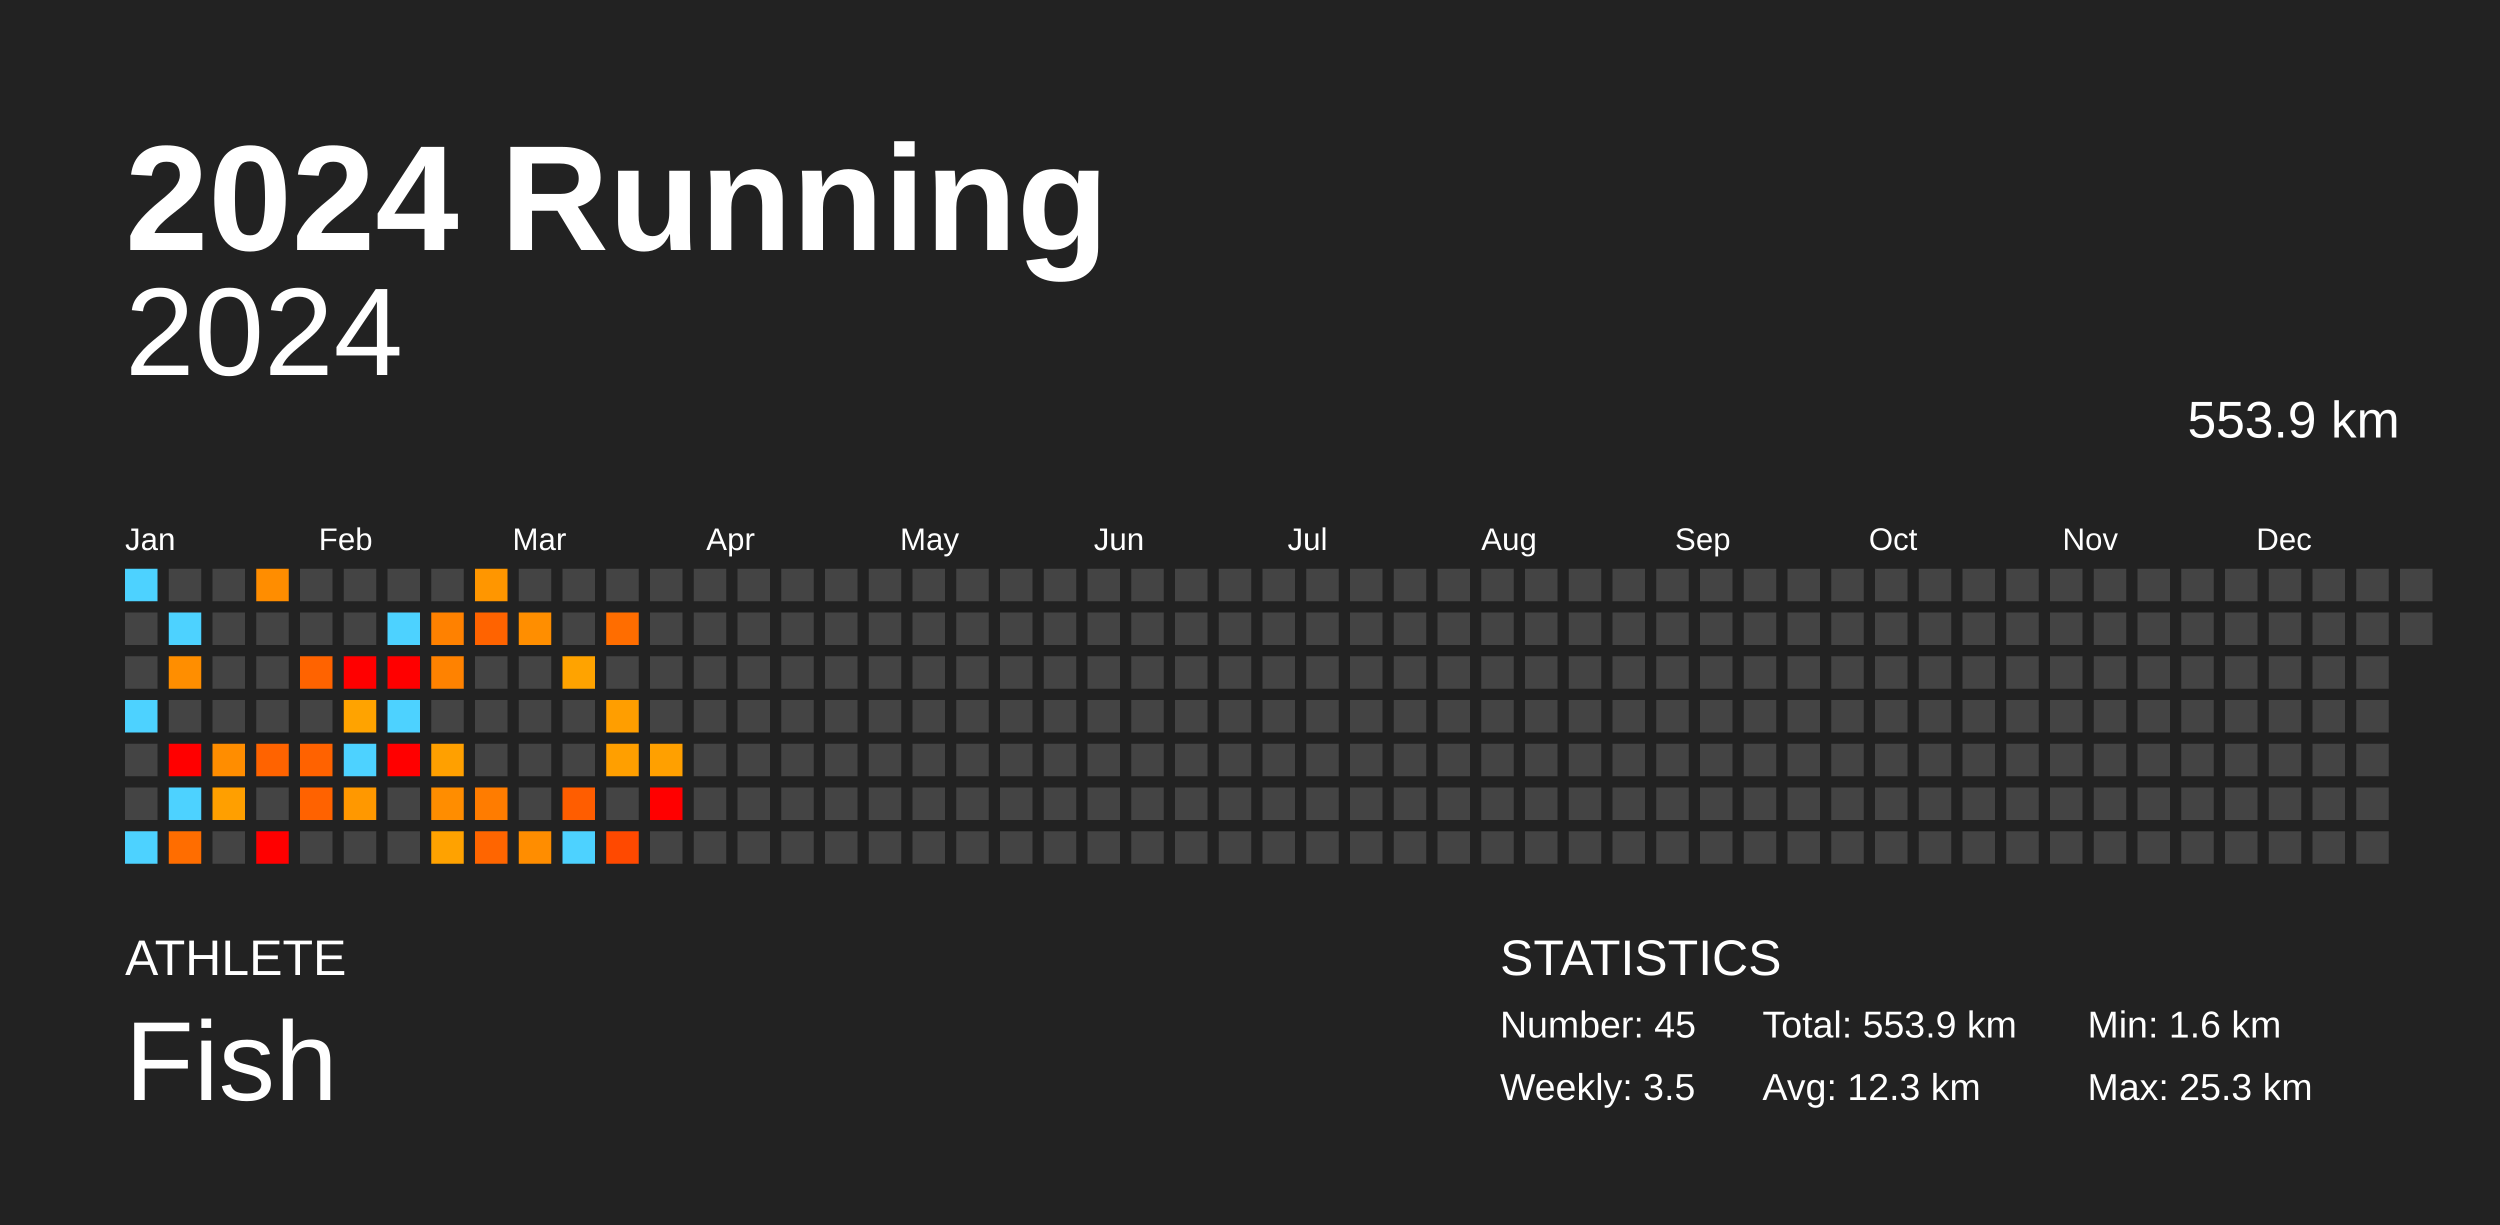
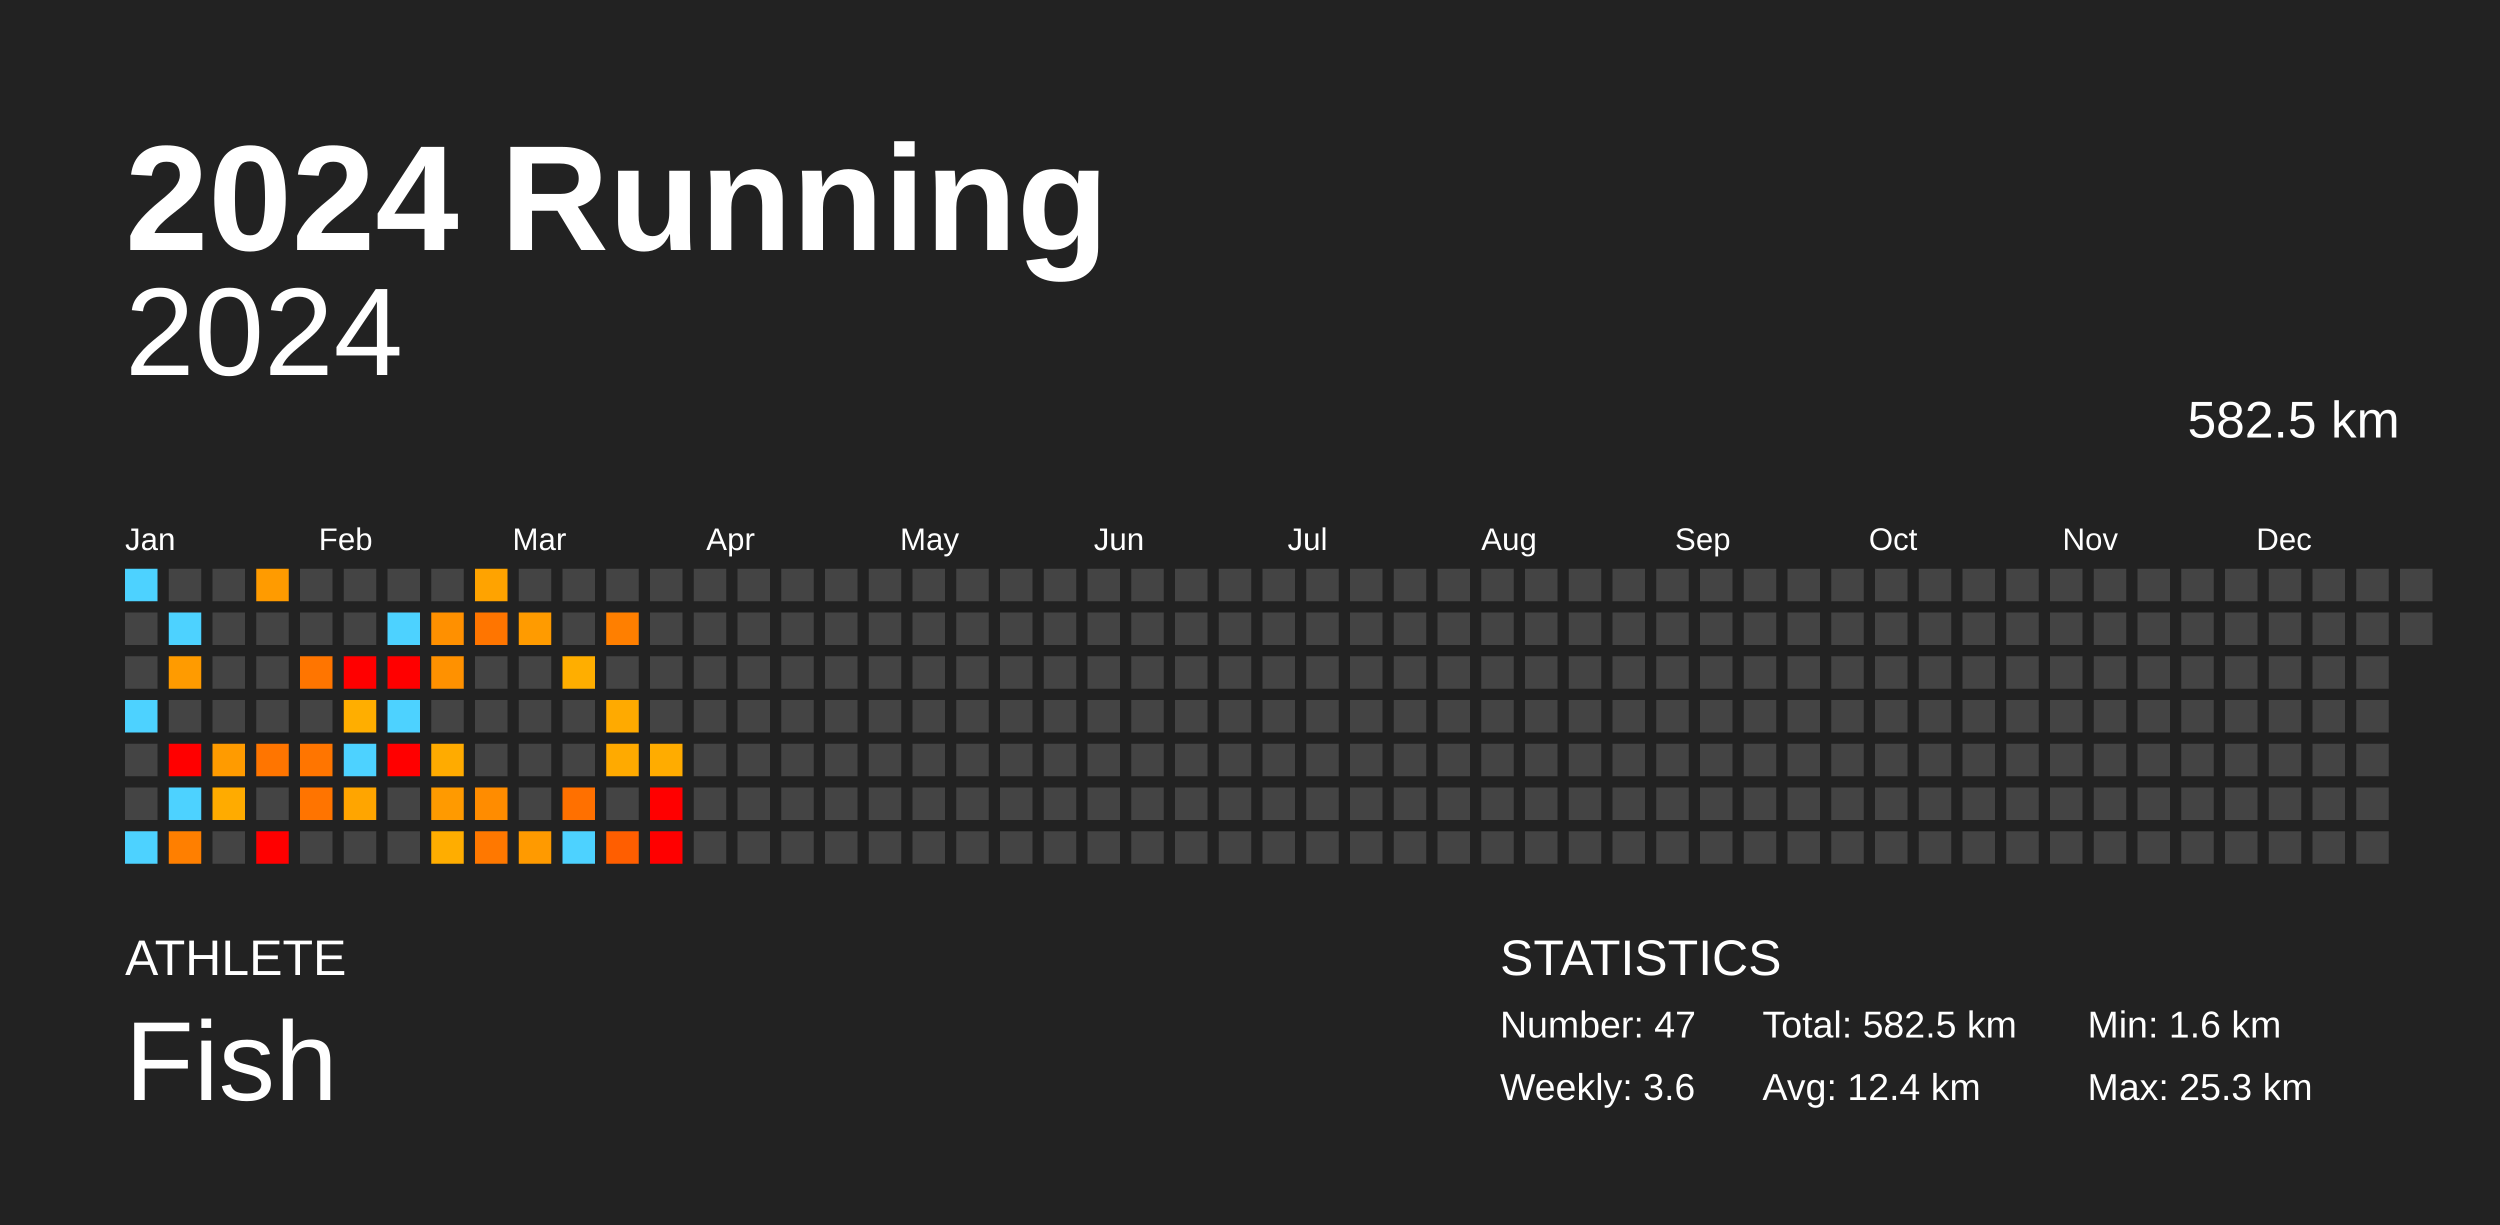
<svg xmlns="http://www.w3.org/2000/svg" baseProfile="full" height="98mm" version="1.1" viewBox="0,0,200,98" width="200mm">
  <defs />
  <rect fill="#222222" height="98" width="200" x="0" y="0" />
  <text fill="#FFFFFF" style="font-size:12px; font-family:Arial; font-weight:bold;" x="10" y="20">2024 Running</text>
  <text fill="#FFFFFF" style="font-size:4px; font-family:Arial" x="10" y="78">ATHLETE</text>
  <text fill="#FFFFFF" style="font-size:9px; font-family:Arial" x="10" y="88">Fish</text>
  <text fill="#FFFFFF" style="font-size:4px; font-family:Arial" x="120" y="78">STATISTICS</text>
-   <text fill="#FFFFFF" style="font-size:3px; font-family:Arial" x="120" y="83">Number: 45</text>
-   <text fill="#FFFFFF" style="font-size:3px; font-family:Arial" x="120" y="88">Weekly: 3.5</text>
-   <text fill="#FFFFFF" style="font-size:3px; font-family:Arial" x="141" y="83">Total: 553.9 km</text>
-   <text fill="#FFFFFF" style="font-size:3px; font-family:Arial" x="141" y="88">Avg: 12.3 km</text>
+   <text fill="#FFFFFF" style="font-size:3px; font-family:Arial" x="120" y="83">Number: 47</text>
+   <text fill="#FFFFFF" style="font-size:3px; font-family:Arial" x="120" y="88">Weekly: 3.6</text>
+   <text fill="#FFFFFF" style="font-size:3px; font-family:Arial" x="141" y="83">Total: 582.5 km</text>
+   <text fill="#FFFFFF" style="font-size:3px; font-family:Arial" x="141" y="88">Avg: 12.4 km</text>
  <text fill="#FFFFFF" style="font-size:3px; font-family:Arial" x="167" y="83">Min: 1.6 km</text>
  <text fill="#FFFFFF" style="font-size:3px; font-family:Arial" x="167" y="88">Max: 25.3 km</text>
  <text alignment-baseline="hanging" fill="#FFFFFF" style="font-size:10.0px; font-family:Arial;" x="10" y="30">2024</text>
-   <text alignment-baseline="hanging" fill="#FFFFFF" style="font-size:4.125px; font-family:Arial;" x="175" y="35">553.9 km</text>
+   <text alignment-baseline="hanging" fill="#FFFFFF" style="font-size:4.125px; font-family:Arial;" x="175" y="35">582.5 km</text>
  <text fill="#FFFFFF" style="font-size:2.5px; font-family:Arial" x="10.0" y="44">Jan</text>
  <text fill="#FFFFFF" style="font-size:2.5px; font-family:Arial" x="25.5" y="44">Feb</text>
  <text fill="#FFFFFF" style="font-size:2.5px; font-family:Arial" x="41.0" y="44">Mar</text>
  <text fill="#FFFFFF" style="font-size:2.5px; font-family:Arial" x="56.5" y="44">Apr</text>
  <text fill="#FFFFFF" style="font-size:2.5px; font-family:Arial" x="72.0" y="44">May</text>
  <text fill="#FFFFFF" style="font-size:2.5px; font-family:Arial" x="87.5" y="44">Jun</text>
  <text fill="#FFFFFF" style="font-size:2.5px; font-family:Arial" x="103.0" y="44">Jul</text>
  <text fill="#FFFFFF" style="font-size:2.5px; font-family:Arial" x="118.5" y="44">Aug</text>
  <text fill="#FFFFFF" style="font-size:2.5px; font-family:Arial" x="134.0" y="44">Sep</text>
  <text fill="#FFFFFF" style="font-size:2.5px; font-family:Arial" x="149.5" y="44">Oct</text>
  <text fill="#FFFFFF" style="font-size:2.5px; font-family:Arial" x="165.0" y="44">Nov</text>
  <text fill="#FFFFFF" style="font-size:2.5px; font-family:Arial" x="180.5" y="44">Dec</text>
  <rect fill="#4dd2ff" height="2.6" width="2.6" x="10.0" y="45.5" />
  <rect fill="#444444" height="2.6" width="2.6" x="10.0" y="49.0" />
  <rect fill="#444444" height="2.6" width="2.6" x="10.0" y="52.5" />
  <rect fill="#4dd2ff" height="2.6" width="2.6" x="10.0" y="56.0" />
  <rect fill="#444444" height="2.6" width="2.6" x="10.0" y="59.5" />
  <rect fill="#444444" height="2.6" width="2.6" x="10.0" y="63.0" />
  <rect fill="#4dd2ff" height="2.6" width="2.6" x="10.0" y="66.5" />
  <rect fill="#444444" height="2.6" width="2.6" x="13.5" y="45.5" />
  <rect fill="#4dd2ff" height="2.6" width="2.6" x="13.5" y="49.0" />
-   <rect fill="#ff8e00" height="2.6" width="2.6" x="13.5" y="52.5" />
+   <rect fill="#ff9b00" height="2.6" width="2.6" x="13.5" y="52.5" />
  <rect fill="#444444" height="2.6" width="2.6" x="13.5" y="56.0" />
  <rect fill="red" height="2.6" width="2.6" x="13.5" y="59.5" />
  <rect fill="#4dd2ff" height="2.6" width="2.6" x="13.5" y="63.0" />
-   <rect fill="#ff6d00" height="2.6" width="2.6" x="13.5" y="66.5" />
+   <rect fill="#ff7f00" height="2.6" width="2.6" x="13.5" y="66.5" />
  <rect fill="#444444" height="2.6" width="2.6" x="17.0" y="45.5" />
  <rect fill="#444444" height="2.6" width="2.6" x="17.0" y="49.0" />
  <rect fill="#444444" height="2.6" width="2.6" x="17.0" y="52.5" />
  <rect fill="#444444" height="2.6" width="2.6" x="17.0" y="56.0" />
-   <rect fill="#ff8d00" height="2.6" width="2.6" x="17.0" y="59.5" />
-   <rect fill="#ff9f00" height="2.6" width="2.6" x="17.0" y="63.0" />
+   <rect fill="#ff9b00" height="2.6" width="2.6" x="17.0" y="59.5" />
+   <rect fill="#ffab00" height="2.6" width="2.6" x="17.0" y="63.0" />
  <rect fill="#444444" height="2.6" width="2.6" x="17.0" y="66.5" />
-   <rect fill="#ff8d00" height="2.6" width="2.6" x="20.5" y="45.5" />
+   <rect fill="#ff9b00" height="2.6" width="2.6" x="20.5" y="45.5" />
  <rect fill="#444444" height="2.6" width="2.6" x="20.5" y="49.0" />
  <rect fill="#444444" height="2.6" width="2.6" x="20.5" y="52.5" />
  <rect fill="#444444" height="2.6" width="2.6" x="20.5" y="56.0" />
-   <rect fill="#ff6300" height="2.6" width="2.6" x="20.5" y="59.5" />
+   <rect fill="#ff7500" height="2.6" width="2.6" x="20.5" y="59.5" />
  <rect fill="#444444" height="2.6" width="2.6" x="20.5" y="63.0" />
  <rect fill="red" height="2.6" width="2.6" x="20.5" y="66.5" />
  <rect fill="#444444" height="2.6" width="2.6" x="24.0" y="45.5" />
  <rect fill="#444444" height="2.6" width="2.6" x="24.0" y="49.0" />
-   <rect fill="#ff6300" height="2.6" width="2.6" x="24.0" y="52.5" />
+   <rect fill="#ff7500" height="2.6" width="2.6" x="24.0" y="52.5" />
  <rect fill="#444444" height="2.6" width="2.6" x="24.0" y="56.0" />
-   <rect fill="#ff6200" height="2.6" width="2.6" x="24.0" y="59.5" />
-   <rect fill="#ff6200" height="2.6" width="2.6" x="24.0" y="63.0" />
+   <rect fill="#ff7500" height="2.6" width="2.6" x="24.0" y="59.5" />
+   <rect fill="#ff7400" height="2.6" width="2.6" x="24.0" y="63.0" />
  <rect fill="#444444" height="2.6" width="2.6" x="24.0" y="66.5" />
  <rect fill="#444444" height="2.6" width="2.6" x="27.5" y="45.5" />
  <rect fill="#444444" height="2.6" width="2.6" x="27.5" y="49.0" />
  <rect fill="red" height="2.6" width="2.6" x="27.5" y="52.5" />
-   <rect fill="#ffa300" height="2.6" width="2.6" x="27.5" y="56.0" />
+   <rect fill="#ffae00" height="2.6" width="2.6" x="27.5" y="56.0" />
  <rect fill="#4dd2ff" height="2.6" width="2.6" x="27.5" y="59.5" />
-   <rect fill="#ff9800" height="2.6" width="2.6" x="27.5" y="63.0" />
+   <rect fill="#ffa500" height="2.6" width="2.6" x="27.5" y="63.0" />
  <rect fill="#444444" height="2.6" width="2.6" x="27.5" y="66.5" />
  <rect fill="#444444" height="2.6" width="2.6" x="31.0" y="45.5" />
  <rect fill="#4dd2ff" height="2.6" width="2.6" x="31.0" y="49.0" />
  <rect fill="red" height="2.6" width="2.6" x="31.0" y="52.5" />
  <rect fill="#4dd2ff" height="2.6" width="2.6" x="31.0" y="56.0" />
  <rect fill="red" height="2.6" width="2.6" x="31.0" y="59.5" />
  <rect fill="#444444" height="2.6" width="2.6" x="31.0" y="63.0" />
  <rect fill="#444444" height="2.6" width="2.6" x="31.0" y="66.5" />
  <rect fill="#444444" height="2.6" width="2.6" x="34.5" y="45.5" />
-   <rect fill="#ff8100" height="2.6" width="2.6" x="34.5" y="49.0" />
-   <rect fill="#ff8200" height="2.6" width="2.6" x="34.5" y="52.5" />
+   <rect fill="#ff9000" height="2.6" width="2.6" x="34.5" y="49.0" />
+   <rect fill="#ff9100" height="2.6" width="2.6" x="34.5" y="52.5" />
  <rect fill="#444444" height="2.6" width="2.6" x="34.5" y="56.0" />
-   <rect fill="#ffa000" height="2.6" width="2.6" x="34.5" y="59.5" />
-   <rect fill="#ff8d00" height="2.6" width="2.6" x="34.5" y="63.0" />
-   <rect fill="#ffa200" height="2.6" width="2.6" x="34.5" y="66.5" />
-   <rect fill="#ff9600" height="2.6" width="2.6" x="38.0" y="45.5" />
-   <rect fill="#ff6300" height="2.6" width="2.6" x="38.0" y="49.0" />
+   <rect fill="#ffab00" height="2.6" width="2.6" x="34.5" y="59.5" />
+   <rect fill="#ff9a00" height="2.6" width="2.6" x="34.5" y="63.0" />
+   <rect fill="#ffad00" height="2.6" width="2.6" x="34.5" y="66.5" />
+   <rect fill="#ffa300" height="2.6" width="2.6" x="38.0" y="45.5" />
+   <rect fill="#ff7500" height="2.6" width="2.6" x="38.0" y="49.0" />
  <rect fill="#444444" height="2.6" width="2.6" x="38.0" y="52.5" />
  <rect fill="#444444" height="2.6" width="2.6" x="38.0" y="56.0" />
  <rect fill="#444444" height="2.6" width="2.6" x="38.0" y="59.5" />
-   <rect fill="#ff7c00" height="2.6" width="2.6" x="38.0" y="63.0" />
-   <rect fill="#ff6500" height="2.6" width="2.6" x="38.0" y="66.5" />
+   <rect fill="#ff8c00" height="2.6" width="2.6" x="38.0" y="63.0" />
+   <rect fill="#ff7800" height="2.6" width="2.6" x="38.0" y="66.5" />
  <rect fill="#444444" height="2.6" width="2.6" x="41.5" y="45.5" />
-   <rect fill="#ff8e00" height="2.6" width="2.6" x="41.5" y="49.0" />
+   <rect fill="#ff9b00" height="2.6" width="2.6" x="41.5" y="49.0" />
  <rect fill="#444444" height="2.6" width="2.6" x="41.5" y="52.5" />
  <rect fill="#444444" height="2.6" width="2.6" x="41.5" y="56.0" />
  <rect fill="#444444" height="2.6" width="2.6" x="41.5" y="59.5" />
  <rect fill="#444444" height="2.6" width="2.6" x="41.5" y="63.0" />
-   <rect fill="#ff8d00" height="2.6" width="2.6" x="41.5" y="66.5" />
+   <rect fill="#ff9a00" height="2.6" width="2.6" x="41.5" y="66.5" />
  <rect fill="#444444" height="2.6" width="2.6" x="45.0" y="45.5" />
  <rect fill="#444444" height="2.6" width="2.6" x="45.0" y="49.0" />
-   <rect fill="#ffa300" height="2.6" width="2.6" x="45.0" y="52.5" />
+   <rect fill="#ffae00" height="2.6" width="2.6" x="45.0" y="52.5" />
  <rect fill="#444444" height="2.6" width="2.6" x="45.0" y="56.0" />
  <rect fill="#444444" height="2.6" width="2.6" x="45.0" y="59.5" />
-   <rect fill="#ff5d00" height="2.6" width="2.6" x="45.0" y="63.0" />
+   <rect fill="#ff7000" height="2.6" width="2.6" x="45.0" y="63.0" />
  <rect fill="#4dd2ff" height="2.6" width="2.6" x="45.0" y="66.5" />
  <rect fill="#444444" height="2.6" width="2.6" x="48.5" y="45.5" />
-   <rect fill="#ff6d00" height="2.6" width="2.6" x="48.5" y="49.0" />
+   <rect fill="#ff7f00" height="2.6" width="2.6" x="48.5" y="49.0" />
  <rect fill="#444444" height="2.6" width="2.6" x="48.5" y="52.5" />
-   <rect fill="#ff9e00" height="2.6" width="2.6" x="48.5" y="56.0" />
-   <rect fill="#ff9f00" height="2.6" width="2.6" x="48.5" y="59.5" />
+   <rect fill="#ffaa00" height="2.6" width="2.6" x="48.5" y="56.0" />
+   <rect fill="#ffaa00" height="2.6" width="2.6" x="48.5" y="59.5" />
  <rect fill="#444444" height="2.6" width="2.6" x="48.5" y="63.0" />
-   <rect fill="#ff4900" height="2.6" width="2.6" x="48.5" y="66.5" />
+   <rect fill="#ff5e00" height="2.6" width="2.6" x="48.5" y="66.5" />
  <rect fill="#444444" height="2.6" width="2.6" x="52.0" y="45.5" />
  <rect fill="#444444" height="2.6" width="2.6" x="52.0" y="49.0" />
  <rect fill="#444444" height="2.6" width="2.6" x="52.0" y="52.5" />
  <rect fill="#444444" height="2.6" width="2.6" x="52.0" y="56.0" />
-   <rect fill="#ffa000" height="2.6" width="2.6" x="52.0" y="59.5" />
+   <rect fill="#ffac00" height="2.6" width="2.6" x="52.0" y="59.5" />
  <rect fill="red" height="2.6" width="2.6" x="52.0" y="63.0" />
-   <rect fill="#444444" height="2.6" width="2.6" x="52.0" y="66.5" />
+   <rect fill="red" height="2.6" width="2.6" x="52.0" y="66.5" />
  <rect fill="#444444" height="2.6" width="2.6" x="55.5" y="45.5" />
  <rect fill="#444444" height="2.6" width="2.6" x="55.5" y="49.0" />
  <rect fill="#444444" height="2.6" width="2.6" x="55.5" y="52.5" />
  <rect fill="#444444" height="2.6" width="2.6" x="55.5" y="56.0" />
  <rect fill="#444444" height="2.6" width="2.6" x="55.5" y="59.5" />
  <rect fill="#444444" height="2.6" width="2.6" x="55.5" y="63.0" />
  <rect fill="#444444" height="2.6" width="2.6" x="55.5" y="66.5" />
  <rect fill="#444444" height="2.6" width="2.6" x="59.0" y="45.5" />
  <rect fill="#444444" height="2.6" width="2.6" x="59.0" y="49.0" />
  <rect fill="#444444" height="2.6" width="2.6" x="59.0" y="52.5" />
  <rect fill="#444444" height="2.6" width="2.6" x="59.0" y="56.0" />
  <rect fill="#444444" height="2.6" width="2.6" x="59.0" y="59.5" />
  <rect fill="#444444" height="2.6" width="2.6" x="59.0" y="63.0" />
  <rect fill="#444444" height="2.6" width="2.6" x="59.0" y="66.5" />
  <rect fill="#444444" height="2.6" width="2.6" x="62.5" y="45.5" />
  <rect fill="#444444" height="2.6" width="2.6" x="62.5" y="49.0" />
  <rect fill="#444444" height="2.6" width="2.6" x="62.5" y="52.5" />
  <rect fill="#444444" height="2.6" width="2.6" x="62.5" y="56.0" />
  <rect fill="#444444" height="2.6" width="2.6" x="62.5" y="59.5" />
  <rect fill="#444444" height="2.6" width="2.6" x="62.5" y="63.0" />
  <rect fill="#444444" height="2.6" width="2.6" x="62.5" y="66.5" />
  <rect fill="#444444" height="2.6" width="2.6" x="66.0" y="45.5" />
  <rect fill="#444444" height="2.6" width="2.6" x="66.0" y="49.0" />
  <rect fill="#444444" height="2.6" width="2.6" x="66.0" y="52.5" />
  <rect fill="#444444" height="2.6" width="2.6" x="66.0" y="56.0" />
  <rect fill="#444444" height="2.6" width="2.6" x="66.0" y="59.5" />
  <rect fill="#444444" height="2.6" width="2.6" x="66.0" y="63.0" />
  <rect fill="#444444" height="2.6" width="2.6" x="66.0" y="66.5" />
  <rect fill="#444444" height="2.6" width="2.6" x="69.5" y="45.5" />
  <rect fill="#444444" height="2.6" width="2.6" x="69.5" y="49.0" />
  <rect fill="#444444" height="2.6" width="2.6" x="69.5" y="52.5" />
  <rect fill="#444444" height="2.6" width="2.6" x="69.5" y="56.0" />
  <rect fill="#444444" height="2.6" width="2.6" x="69.5" y="59.5" />
  <rect fill="#444444" height="2.6" width="2.6" x="69.5" y="63.0" />
  <rect fill="#444444" height="2.6" width="2.6" x="69.5" y="66.5" />
  <rect fill="#444444" height="2.6" width="2.6" x="73.0" y="45.5" />
  <rect fill="#444444" height="2.6" width="2.6" x="73.0" y="49.0" />
  <rect fill="#444444" height="2.6" width="2.6" x="73.0" y="52.5" />
  <rect fill="#444444" height="2.6" width="2.6" x="73.0" y="56.0" />
  <rect fill="#444444" height="2.6" width="2.6" x="73.0" y="59.5" />
  <rect fill="#444444" height="2.6" width="2.6" x="73.0" y="63.0" />
  <rect fill="#444444" height="2.6" width="2.6" x="73.0" y="66.5" />
  <rect fill="#444444" height="2.6" width="2.6" x="76.5" y="45.5" />
  <rect fill="#444444" height="2.6" width="2.6" x="76.5" y="49.0" />
  <rect fill="#444444" height="2.6" width="2.6" x="76.5" y="52.5" />
  <rect fill="#444444" height="2.6" width="2.6" x="76.5" y="56.0" />
  <rect fill="#444444" height="2.6" width="2.6" x="76.5" y="59.5" />
  <rect fill="#444444" height="2.6" width="2.6" x="76.5" y="63.0" />
  <rect fill="#444444" height="2.6" width="2.6" x="76.5" y="66.5" />
  <rect fill="#444444" height="2.6" width="2.6" x="80.0" y="45.5" />
  <rect fill="#444444" height="2.6" width="2.6" x="80.0" y="49.0" />
  <rect fill="#444444" height="2.6" width="2.6" x="80.0" y="52.5" />
  <rect fill="#444444" height="2.6" width="2.6" x="80.0" y="56.0" />
  <rect fill="#444444" height="2.6" width="2.6" x="80.0" y="59.5" />
  <rect fill="#444444" height="2.6" width="2.6" x="80.0" y="63.0" />
  <rect fill="#444444" height="2.6" width="2.6" x="80.0" y="66.5" />
  <rect fill="#444444" height="2.6" width="2.6" x="83.5" y="45.5" />
  <rect fill="#444444" height="2.6" width="2.6" x="83.5" y="49.0" />
  <rect fill="#444444" height="2.6" width="2.6" x="83.5" y="52.5" />
  <rect fill="#444444" height="2.6" width="2.6" x="83.5" y="56.0" />
  <rect fill="#444444" height="2.6" width="2.6" x="83.5" y="59.5" />
  <rect fill="#444444" height="2.6" width="2.6" x="83.5" y="63.0" />
  <rect fill="#444444" height="2.6" width="2.6" x="83.5" y="66.5" />
  <rect fill="#444444" height="2.6" width="2.6" x="87.0" y="45.5" />
  <rect fill="#444444" height="2.6" width="2.6" x="87.0" y="49.0" />
  <rect fill="#444444" height="2.6" width="2.6" x="87.0" y="52.5" />
  <rect fill="#444444" height="2.6" width="2.6" x="87.0" y="56.0" />
  <rect fill="#444444" height="2.6" width="2.6" x="87.0" y="59.5" />
  <rect fill="#444444" height="2.6" width="2.6" x="87.0" y="63.0" />
  <rect fill="#444444" height="2.6" width="2.6" x="87.0" y="66.5" />
  <rect fill="#444444" height="2.6" width="2.6" x="90.5" y="45.5" />
  <rect fill="#444444" height="2.6" width="2.6" x="90.5" y="49.0" />
  <rect fill="#444444" height="2.6" width="2.6" x="90.5" y="52.5" />
  <rect fill="#444444" height="2.6" width="2.6" x="90.5" y="56.0" />
  <rect fill="#444444" height="2.6" width="2.6" x="90.5" y="59.5" />
  <rect fill="#444444" height="2.6" width="2.6" x="90.5" y="63.0" />
  <rect fill="#444444" height="2.6" width="2.6" x="90.5" y="66.5" />
  <rect fill="#444444" height="2.6" width="2.6" x="94.0" y="45.5" />
  <rect fill="#444444" height="2.6" width="2.6" x="94.0" y="49.0" />
  <rect fill="#444444" height="2.6" width="2.6" x="94.0" y="52.5" />
  <rect fill="#444444" height="2.6" width="2.6" x="94.0" y="56.0" />
  <rect fill="#444444" height="2.6" width="2.6" x="94.0" y="59.5" />
  <rect fill="#444444" height="2.6" width="2.6" x="94.0" y="63.0" />
  <rect fill="#444444" height="2.6" width="2.6" x="94.0" y="66.5" />
  <rect fill="#444444" height="2.6" width="2.6" x="97.5" y="45.5" />
  <rect fill="#444444" height="2.6" width="2.6" x="97.5" y="49.0" />
  <rect fill="#444444" height="2.6" width="2.6" x="97.5" y="52.5" />
  <rect fill="#444444" height="2.6" width="2.6" x="97.5" y="56.0" />
  <rect fill="#444444" height="2.6" width="2.6" x="97.5" y="59.5" />
  <rect fill="#444444" height="2.6" width="2.6" x="97.5" y="63.0" />
  <rect fill="#444444" height="2.6" width="2.6" x="97.5" y="66.5" />
  <rect fill="#444444" height="2.6" width="2.6" x="101.0" y="45.5" />
  <rect fill="#444444" height="2.6" width="2.6" x="101.0" y="49.0" />
  <rect fill="#444444" height="2.6" width="2.6" x="101.0" y="52.5" />
  <rect fill="#444444" height="2.6" width="2.6" x="101.0" y="56.0" />
  <rect fill="#444444" height="2.6" width="2.6" x="101.0" y="59.5" />
  <rect fill="#444444" height="2.6" width="2.6" x="101.0" y="63.0" />
  <rect fill="#444444" height="2.6" width="2.6" x="101.0" y="66.5" />
  <rect fill="#444444" height="2.6" width="2.6" x="104.5" y="45.5" />
  <rect fill="#444444" height="2.6" width="2.6" x="104.5" y="49.0" />
  <rect fill="#444444" height="2.6" width="2.6" x="104.5" y="52.5" />
  <rect fill="#444444" height="2.6" width="2.6" x="104.5" y="56.0" />
  <rect fill="#444444" height="2.6" width="2.6" x="104.5" y="59.5" />
  <rect fill="#444444" height="2.6" width="2.6" x="104.5" y="63.0" />
  <rect fill="#444444" height="2.6" width="2.6" x="104.5" y="66.5" />
  <rect fill="#444444" height="2.6" width="2.6" x="108.0" y="45.5" />
  <rect fill="#444444" height="2.6" width="2.6" x="108.0" y="49.0" />
  <rect fill="#444444" height="2.6" width="2.6" x="108.0" y="52.5" />
  <rect fill="#444444" height="2.6" width="2.6" x="108.0" y="56.0" />
  <rect fill="#444444" height="2.6" width="2.6" x="108.0" y="59.5" />
  <rect fill="#444444" height="2.6" width="2.6" x="108.0" y="63.0" />
  <rect fill="#444444" height="2.6" width="2.6" x="108.0" y="66.5" />
  <rect fill="#444444" height="2.6" width="2.6" x="111.5" y="45.5" />
  <rect fill="#444444" height="2.6" width="2.6" x="111.5" y="49.0" />
  <rect fill="#444444" height="2.6" width="2.6" x="111.5" y="52.5" />
  <rect fill="#444444" height="2.6" width="2.6" x="111.5" y="56.0" />
  <rect fill="#444444" height="2.6" width="2.6" x="111.5" y="59.5" />
  <rect fill="#444444" height="2.6" width="2.6" x="111.5" y="63.0" />
  <rect fill="#444444" height="2.6" width="2.6" x="111.5" y="66.5" />
  <rect fill="#444444" height="2.6" width="2.6" x="115.0" y="45.5" />
  <rect fill="#444444" height="2.6" width="2.6" x="115.0" y="49.0" />
  <rect fill="#444444" height="2.6" width="2.6" x="115.0" y="52.5" />
  <rect fill="#444444" height="2.6" width="2.6" x="115.0" y="56.0" />
  <rect fill="#444444" height="2.6" width="2.6" x="115.0" y="59.5" />
  <rect fill="#444444" height="2.6" width="2.6" x="115.0" y="63.0" />
  <rect fill="#444444" height="2.6" width="2.6" x="115.0" y="66.5" />
  <rect fill="#444444" height="2.6" width="2.6" x="118.5" y="45.5" />
  <rect fill="#444444" height="2.6" width="2.6" x="118.5" y="49.0" />
  <rect fill="#444444" height="2.6" width="2.6" x="118.5" y="52.5" />
  <rect fill="#444444" height="2.6" width="2.6" x="118.5" y="56.0" />
  <rect fill="#444444" height="2.6" width="2.6" x="118.5" y="59.5" />
  <rect fill="#444444" height="2.6" width="2.6" x="118.5" y="63.0" />
  <rect fill="#444444" height="2.6" width="2.6" x="118.5" y="66.5" />
  <rect fill="#444444" height="2.6" width="2.6" x="122.0" y="45.5" />
  <rect fill="#444444" height="2.6" width="2.6" x="122.0" y="49.0" />
  <rect fill="#444444" height="2.6" width="2.6" x="122.0" y="52.5" />
  <rect fill="#444444" height="2.6" width="2.6" x="122.0" y="56.0" />
  <rect fill="#444444" height="2.6" width="2.6" x="122.0" y="59.5" />
  <rect fill="#444444" height="2.6" width="2.6" x="122.0" y="63.0" />
  <rect fill="#444444" height="2.6" width="2.6" x="122.0" y="66.5" />
  <rect fill="#444444" height="2.6" width="2.6" x="125.5" y="45.5" />
  <rect fill="#444444" height="2.6" width="2.6" x="125.5" y="49.0" />
  <rect fill="#444444" height="2.6" width="2.6" x="125.5" y="52.5" />
  <rect fill="#444444" height="2.6" width="2.6" x="125.5" y="56.0" />
  <rect fill="#444444" height="2.6" width="2.6" x="125.5" y="59.5" />
  <rect fill="#444444" height="2.6" width="2.6" x="125.5" y="63.0" />
  <rect fill="#444444" height="2.6" width="2.6" x="125.5" y="66.5" />
  <rect fill="#444444" height="2.6" width="2.6" x="129.0" y="45.5" />
  <rect fill="#444444" height="2.6" width="2.6" x="129.0" y="49.0" />
  <rect fill="#444444" height="2.6" width="2.6" x="129.0" y="52.5" />
  <rect fill="#444444" height="2.6" width="2.6" x="129.0" y="56.0" />
  <rect fill="#444444" height="2.6" width="2.6" x="129.0" y="59.5" />
  <rect fill="#444444" height="2.6" width="2.6" x="129.0" y="63.0" />
  <rect fill="#444444" height="2.6" width="2.6" x="129.0" y="66.5" />
  <rect fill="#444444" height="2.6" width="2.6" x="132.5" y="45.5" />
  <rect fill="#444444" height="2.6" width="2.6" x="132.5" y="49.0" />
  <rect fill="#444444" height="2.6" width="2.6" x="132.5" y="52.5" />
  <rect fill="#444444" height="2.6" width="2.6" x="132.5" y="56.0" />
  <rect fill="#444444" height="2.6" width="2.6" x="132.5" y="59.5" />
  <rect fill="#444444" height="2.6" width="2.6" x="132.5" y="63.0" />
  <rect fill="#444444" height="2.6" width="2.6" x="132.5" y="66.5" />
  <rect fill="#444444" height="2.6" width="2.6" x="136.0" y="45.5" />
  <rect fill="#444444" height="2.6" width="2.6" x="136.0" y="49.0" />
  <rect fill="#444444" height="2.6" width="2.6" x="136.0" y="52.5" />
  <rect fill="#444444" height="2.6" width="2.6" x="136.0" y="56.0" />
  <rect fill="#444444" height="2.6" width="2.6" x="136.0" y="59.5" />
  <rect fill="#444444" height="2.6" width="2.6" x="136.0" y="63.0" />
  <rect fill="#444444" height="2.6" width="2.6" x="136.0" y="66.5" />
  <rect fill="#444444" height="2.6" width="2.6" x="139.5" y="45.5" />
  <rect fill="#444444" height="2.6" width="2.6" x="139.5" y="49.0" />
  <rect fill="#444444" height="2.6" width="2.6" x="139.5" y="52.5" />
  <rect fill="#444444" height="2.6" width="2.6" x="139.5" y="56.0" />
  <rect fill="#444444" height="2.6" width="2.6" x="139.5" y="59.5" />
  <rect fill="#444444" height="2.6" width="2.6" x="139.5" y="63.0" />
  <rect fill="#444444" height="2.6" width="2.6" x="139.5" y="66.5" />
  <rect fill="#444444" height="2.6" width="2.6" x="143.0" y="45.5" />
  <rect fill="#444444" height="2.6" width="2.6" x="143.0" y="49.0" />
  <rect fill="#444444" height="2.6" width="2.6" x="143.0" y="52.5" />
  <rect fill="#444444" height="2.6" width="2.6" x="143.0" y="56.0" />
  <rect fill="#444444" height="2.6" width="2.6" x="143.0" y="59.5" />
  <rect fill="#444444" height="2.6" width="2.6" x="143.0" y="63.0" />
  <rect fill="#444444" height="2.6" width="2.6" x="143.0" y="66.5" />
  <rect fill="#444444" height="2.6" width="2.6" x="146.5" y="45.5" />
  <rect fill="#444444" height="2.6" width="2.6" x="146.5" y="49.0" />
  <rect fill="#444444" height="2.6" width="2.6" x="146.5" y="52.5" />
  <rect fill="#444444" height="2.6" width="2.6" x="146.5" y="56.0" />
  <rect fill="#444444" height="2.6" width="2.6" x="146.5" y="59.5" />
  <rect fill="#444444" height="2.6" width="2.6" x="146.5" y="63.0" />
  <rect fill="#444444" height="2.6" width="2.6" x="146.5" y="66.5" />
  <rect fill="#444444" height="2.6" width="2.6" x="150.0" y="45.5" />
  <rect fill="#444444" height="2.6" width="2.6" x="150.0" y="49.0" />
  <rect fill="#444444" height="2.6" width="2.6" x="150.0" y="52.5" />
  <rect fill="#444444" height="2.6" width="2.6" x="150.0" y="56.0" />
  <rect fill="#444444" height="2.6" width="2.6" x="150.0" y="59.5" />
  <rect fill="#444444" height="2.6" width="2.6" x="150.0" y="63.0" />
  <rect fill="#444444" height="2.6" width="2.6" x="150.0" y="66.5" />
  <rect fill="#444444" height="2.6" width="2.6" x="153.5" y="45.5" />
  <rect fill="#444444" height="2.6" width="2.6" x="153.5" y="49.0" />
  <rect fill="#444444" height="2.6" width="2.6" x="153.5" y="52.5" />
  <rect fill="#444444" height="2.6" width="2.6" x="153.5" y="56.0" />
  <rect fill="#444444" height="2.6" width="2.6" x="153.5" y="59.5" />
  <rect fill="#444444" height="2.6" width="2.6" x="153.5" y="63.0" />
  <rect fill="#444444" height="2.6" width="2.6" x="153.5" y="66.5" />
  <rect fill="#444444" height="2.6" width="2.6" x="157.0" y="45.5" />
  <rect fill="#444444" height="2.6" width="2.6" x="157.0" y="49.0" />
  <rect fill="#444444" height="2.6" width="2.6" x="157.0" y="52.5" />
  <rect fill="#444444" height="2.6" width="2.6" x="157.0" y="56.0" />
  <rect fill="#444444" height="2.6" width="2.6" x="157.0" y="59.5" />
  <rect fill="#444444" height="2.6" width="2.6" x="157.0" y="63.0" />
  <rect fill="#444444" height="2.6" width="2.6" x="157.0" y="66.5" />
  <rect fill="#444444" height="2.6" width="2.6" x="160.5" y="45.5" />
  <rect fill="#444444" height="2.6" width="2.6" x="160.5" y="49.0" />
  <rect fill="#444444" height="2.6" width="2.6" x="160.5" y="52.5" />
  <rect fill="#444444" height="2.6" width="2.6" x="160.5" y="56.0" />
  <rect fill="#444444" height="2.6" width="2.6" x="160.5" y="59.5" />
  <rect fill="#444444" height="2.6" width="2.6" x="160.5" y="63.0" />
  <rect fill="#444444" height="2.6" width="2.6" x="160.5" y="66.5" />
  <rect fill="#444444" height="2.6" width="2.6" x="164.0" y="45.5" />
  <rect fill="#444444" height="2.6" width="2.6" x="164.0" y="49.0" />
  <rect fill="#444444" height="2.6" width="2.6" x="164.0" y="52.5" />
  <rect fill="#444444" height="2.6" width="2.6" x="164.0" y="56.0" />
  <rect fill="#444444" height="2.6" width="2.6" x="164.0" y="59.5" />
  <rect fill="#444444" height="2.6" width="2.6" x="164.0" y="63.0" />
  <rect fill="#444444" height="2.6" width="2.6" x="164.0" y="66.5" />
  <rect fill="#444444" height="2.6" width="2.6" x="167.5" y="45.5" />
  <rect fill="#444444" height="2.6" width="2.6" x="167.5" y="49.0" />
  <rect fill="#444444" height="2.6" width="2.6" x="167.5" y="52.5" />
  <rect fill="#444444" height="2.6" width="2.6" x="167.5" y="56.0" />
  <rect fill="#444444" height="2.6" width="2.6" x="167.5" y="59.5" />
  <rect fill="#444444" height="2.6" width="2.6" x="167.5" y="63.0" />
  <rect fill="#444444" height="2.6" width="2.6" x="167.5" y="66.5" />
  <rect fill="#444444" height="2.6" width="2.6" x="171.0" y="45.5" />
  <rect fill="#444444" height="2.6" width="2.6" x="171.0" y="49.0" />
  <rect fill="#444444" height="2.6" width="2.6" x="171.0" y="52.5" />
  <rect fill="#444444" height="2.6" width="2.6" x="171.0" y="56.0" />
  <rect fill="#444444" height="2.6" width="2.6" x="171.0" y="59.5" />
  <rect fill="#444444" height="2.6" width="2.6" x="171.0" y="63.0" />
  <rect fill="#444444" height="2.6" width="2.6" x="171.0" y="66.5" />
  <rect fill="#444444" height="2.6" width="2.6" x="174.5" y="45.5" />
  <rect fill="#444444" height="2.6" width="2.6" x="174.5" y="49.0" />
  <rect fill="#444444" height="2.6" width="2.6" x="174.5" y="52.5" />
  <rect fill="#444444" height="2.6" width="2.6" x="174.5" y="56.0" />
  <rect fill="#444444" height="2.6" width="2.6" x="174.5" y="59.5" />
  <rect fill="#444444" height="2.6" width="2.6" x="174.5" y="63.0" />
  <rect fill="#444444" height="2.6" width="2.6" x="174.5" y="66.5" />
  <rect fill="#444444" height="2.6" width="2.6" x="178.0" y="45.5" />
  <rect fill="#444444" height="2.6" width="2.6" x="178.0" y="49.0" />
  <rect fill="#444444" height="2.6" width="2.6" x="178.0" y="52.5" />
  <rect fill="#444444" height="2.6" width="2.6" x="178.0" y="56.0" />
  <rect fill="#444444" height="2.6" width="2.6" x="178.0" y="59.5" />
  <rect fill="#444444" height="2.6" width="2.6" x="178.0" y="63.0" />
  <rect fill="#444444" height="2.6" width="2.6" x="178.0" y="66.5" />
  <rect fill="#444444" height="2.6" width="2.6" x="181.5" y="45.5" />
  <rect fill="#444444" height="2.6" width="2.6" x="181.5" y="49.0" />
  <rect fill="#444444" height="2.6" width="2.6" x="181.5" y="52.5" />
  <rect fill="#444444" height="2.6" width="2.6" x="181.5" y="56.0" />
  <rect fill="#444444" height="2.6" width="2.6" x="181.5" y="59.5" />
  <rect fill="#444444" height="2.6" width="2.6" x="181.5" y="63.0" />
  <rect fill="#444444" height="2.6" width="2.6" x="181.5" y="66.5" />
  <rect fill="#444444" height="2.6" width="2.6" x="185.0" y="45.5" />
  <rect fill="#444444" height="2.6" width="2.6" x="185.0" y="49.0" />
  <rect fill="#444444" height="2.6" width="2.6" x="185.0" y="52.5" />
  <rect fill="#444444" height="2.6" width="2.6" x="185.0" y="56.0" />
  <rect fill="#444444" height="2.6" width="2.6" x="185.0" y="59.5" />
  <rect fill="#444444" height="2.6" width="2.6" x="185.0" y="63.0" />
  <rect fill="#444444" height="2.6" width="2.6" x="185.0" y="66.5" />
  <rect fill="#444444" height="2.6" width="2.6" x="188.5" y="45.5" />
  <rect fill="#444444" height="2.6" width="2.6" x="188.5" y="49.0" />
  <rect fill="#444444" height="2.6" width="2.6" x="188.5" y="52.5" />
  <rect fill="#444444" height="2.6" width="2.6" x="188.5" y="56.0" />
  <rect fill="#444444" height="2.6" width="2.6" x="188.5" y="59.5" />
  <rect fill="#444444" height="2.6" width="2.6" x="188.5" y="63.0" />
  <rect fill="#444444" height="2.6" width="2.6" x="188.5" y="66.5" />
  <rect fill="#444444" height="2.6" width="2.6" x="192.0" y="45.5" />
  <rect fill="#444444" height="2.6" width="2.6" x="192.0" y="49.0" />
</svg>
